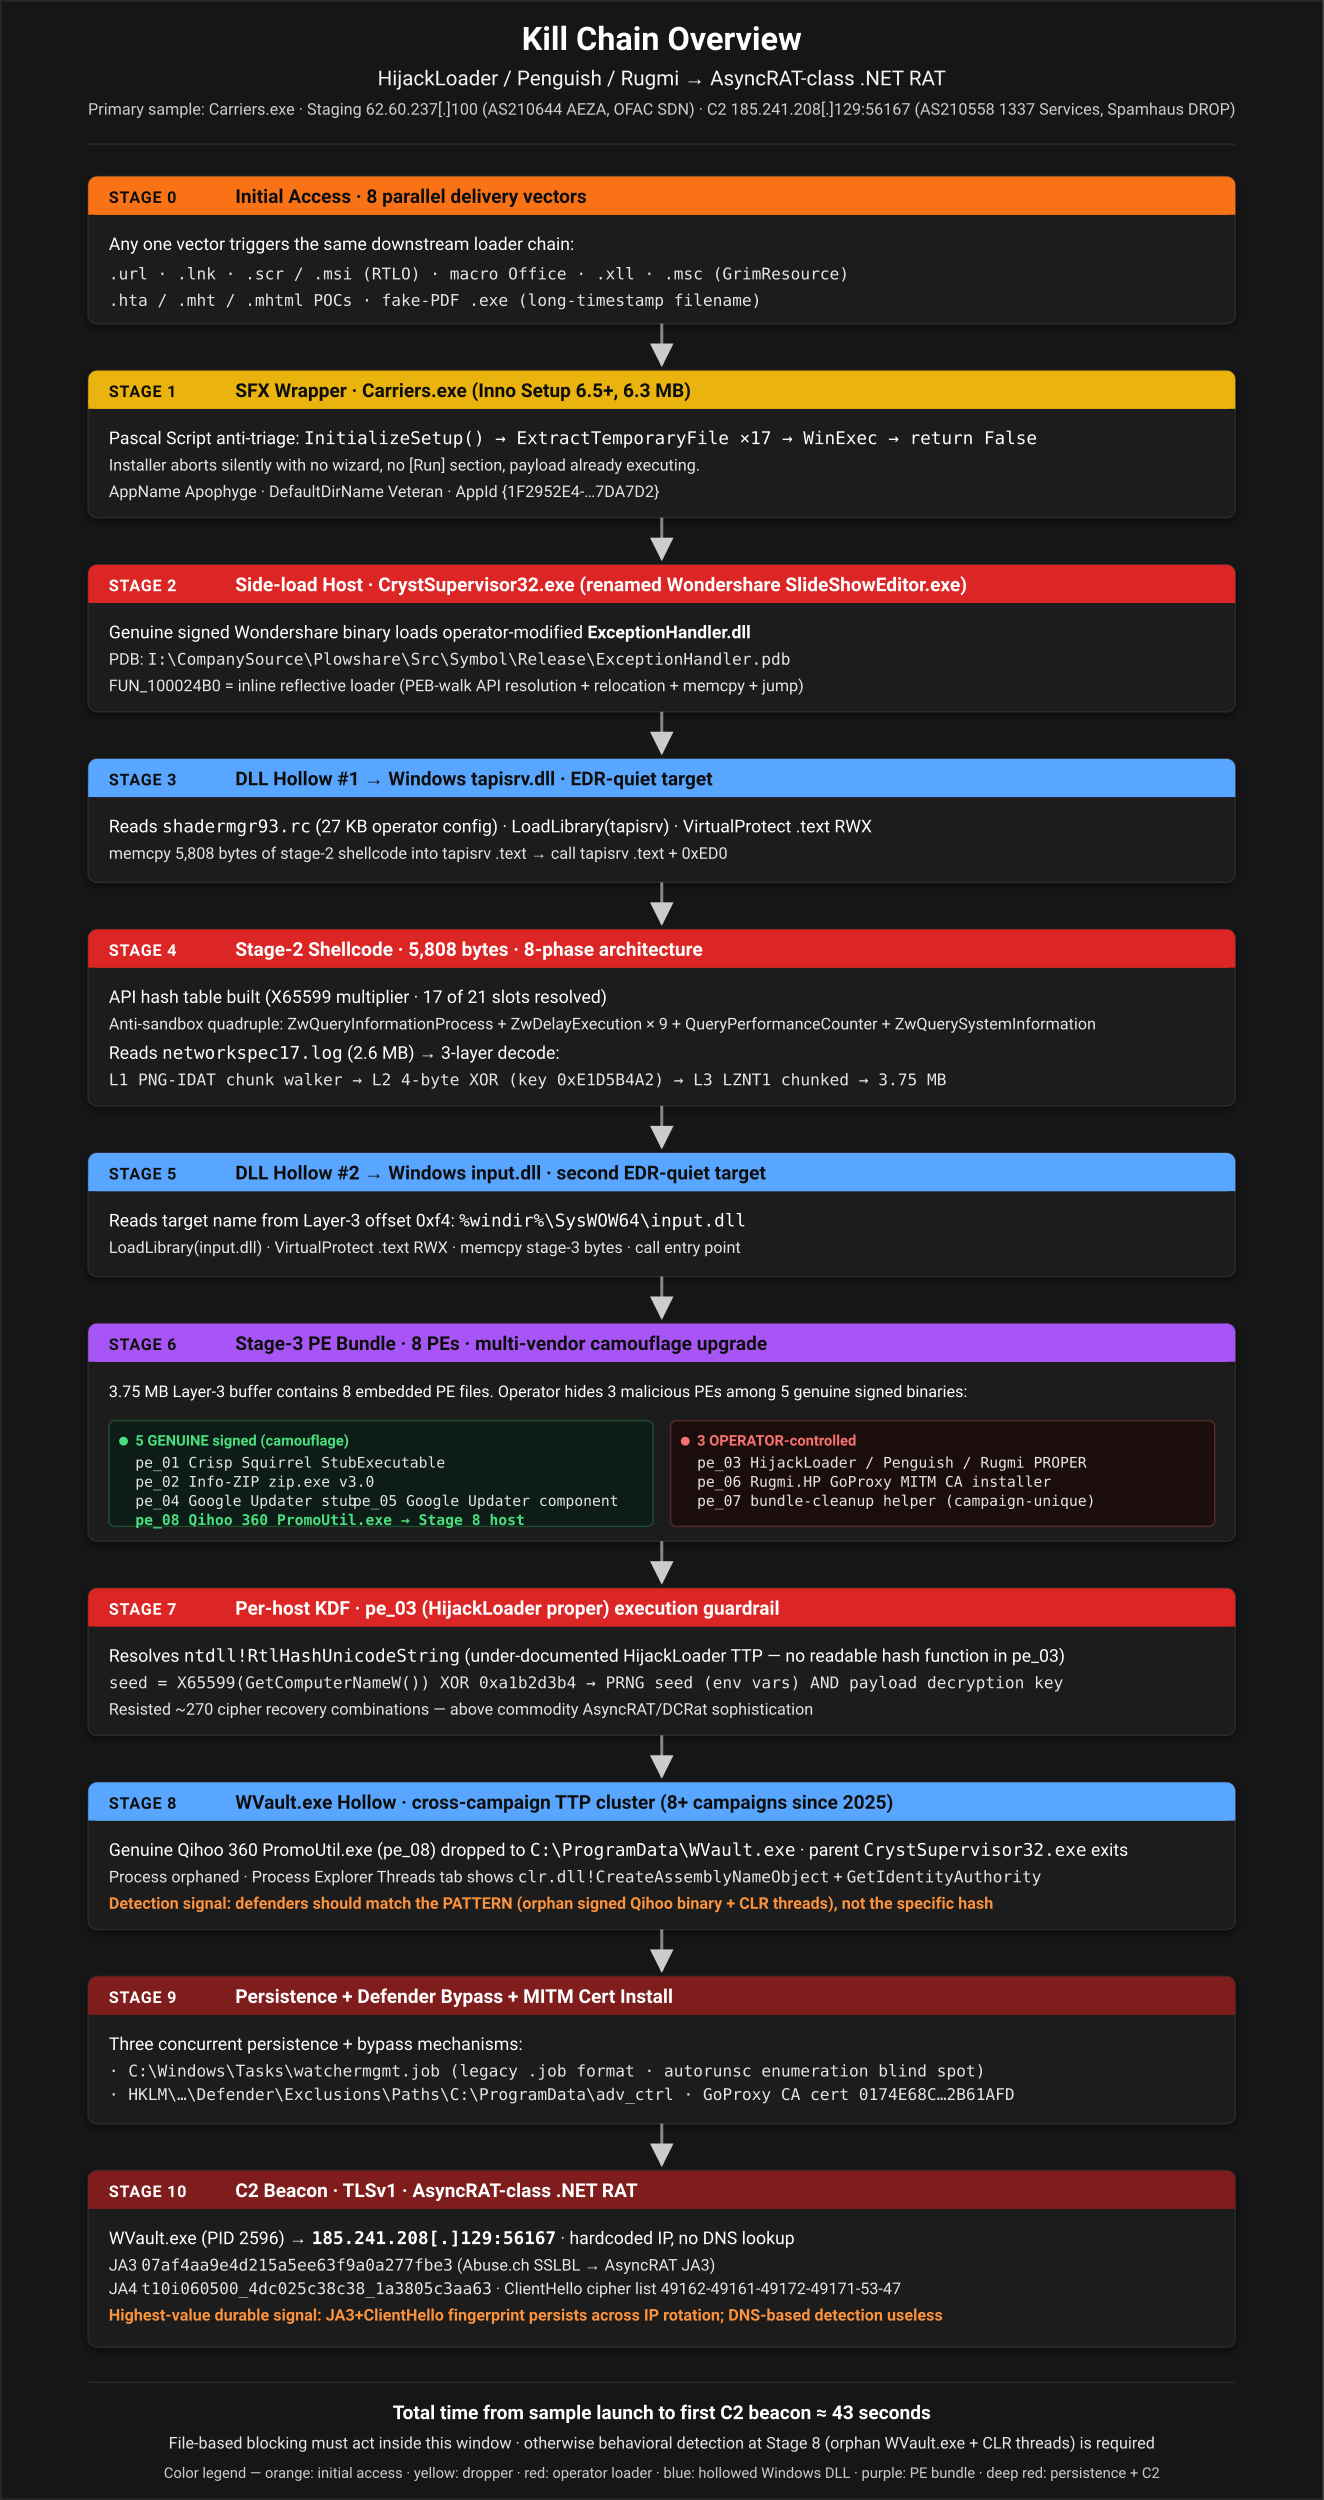
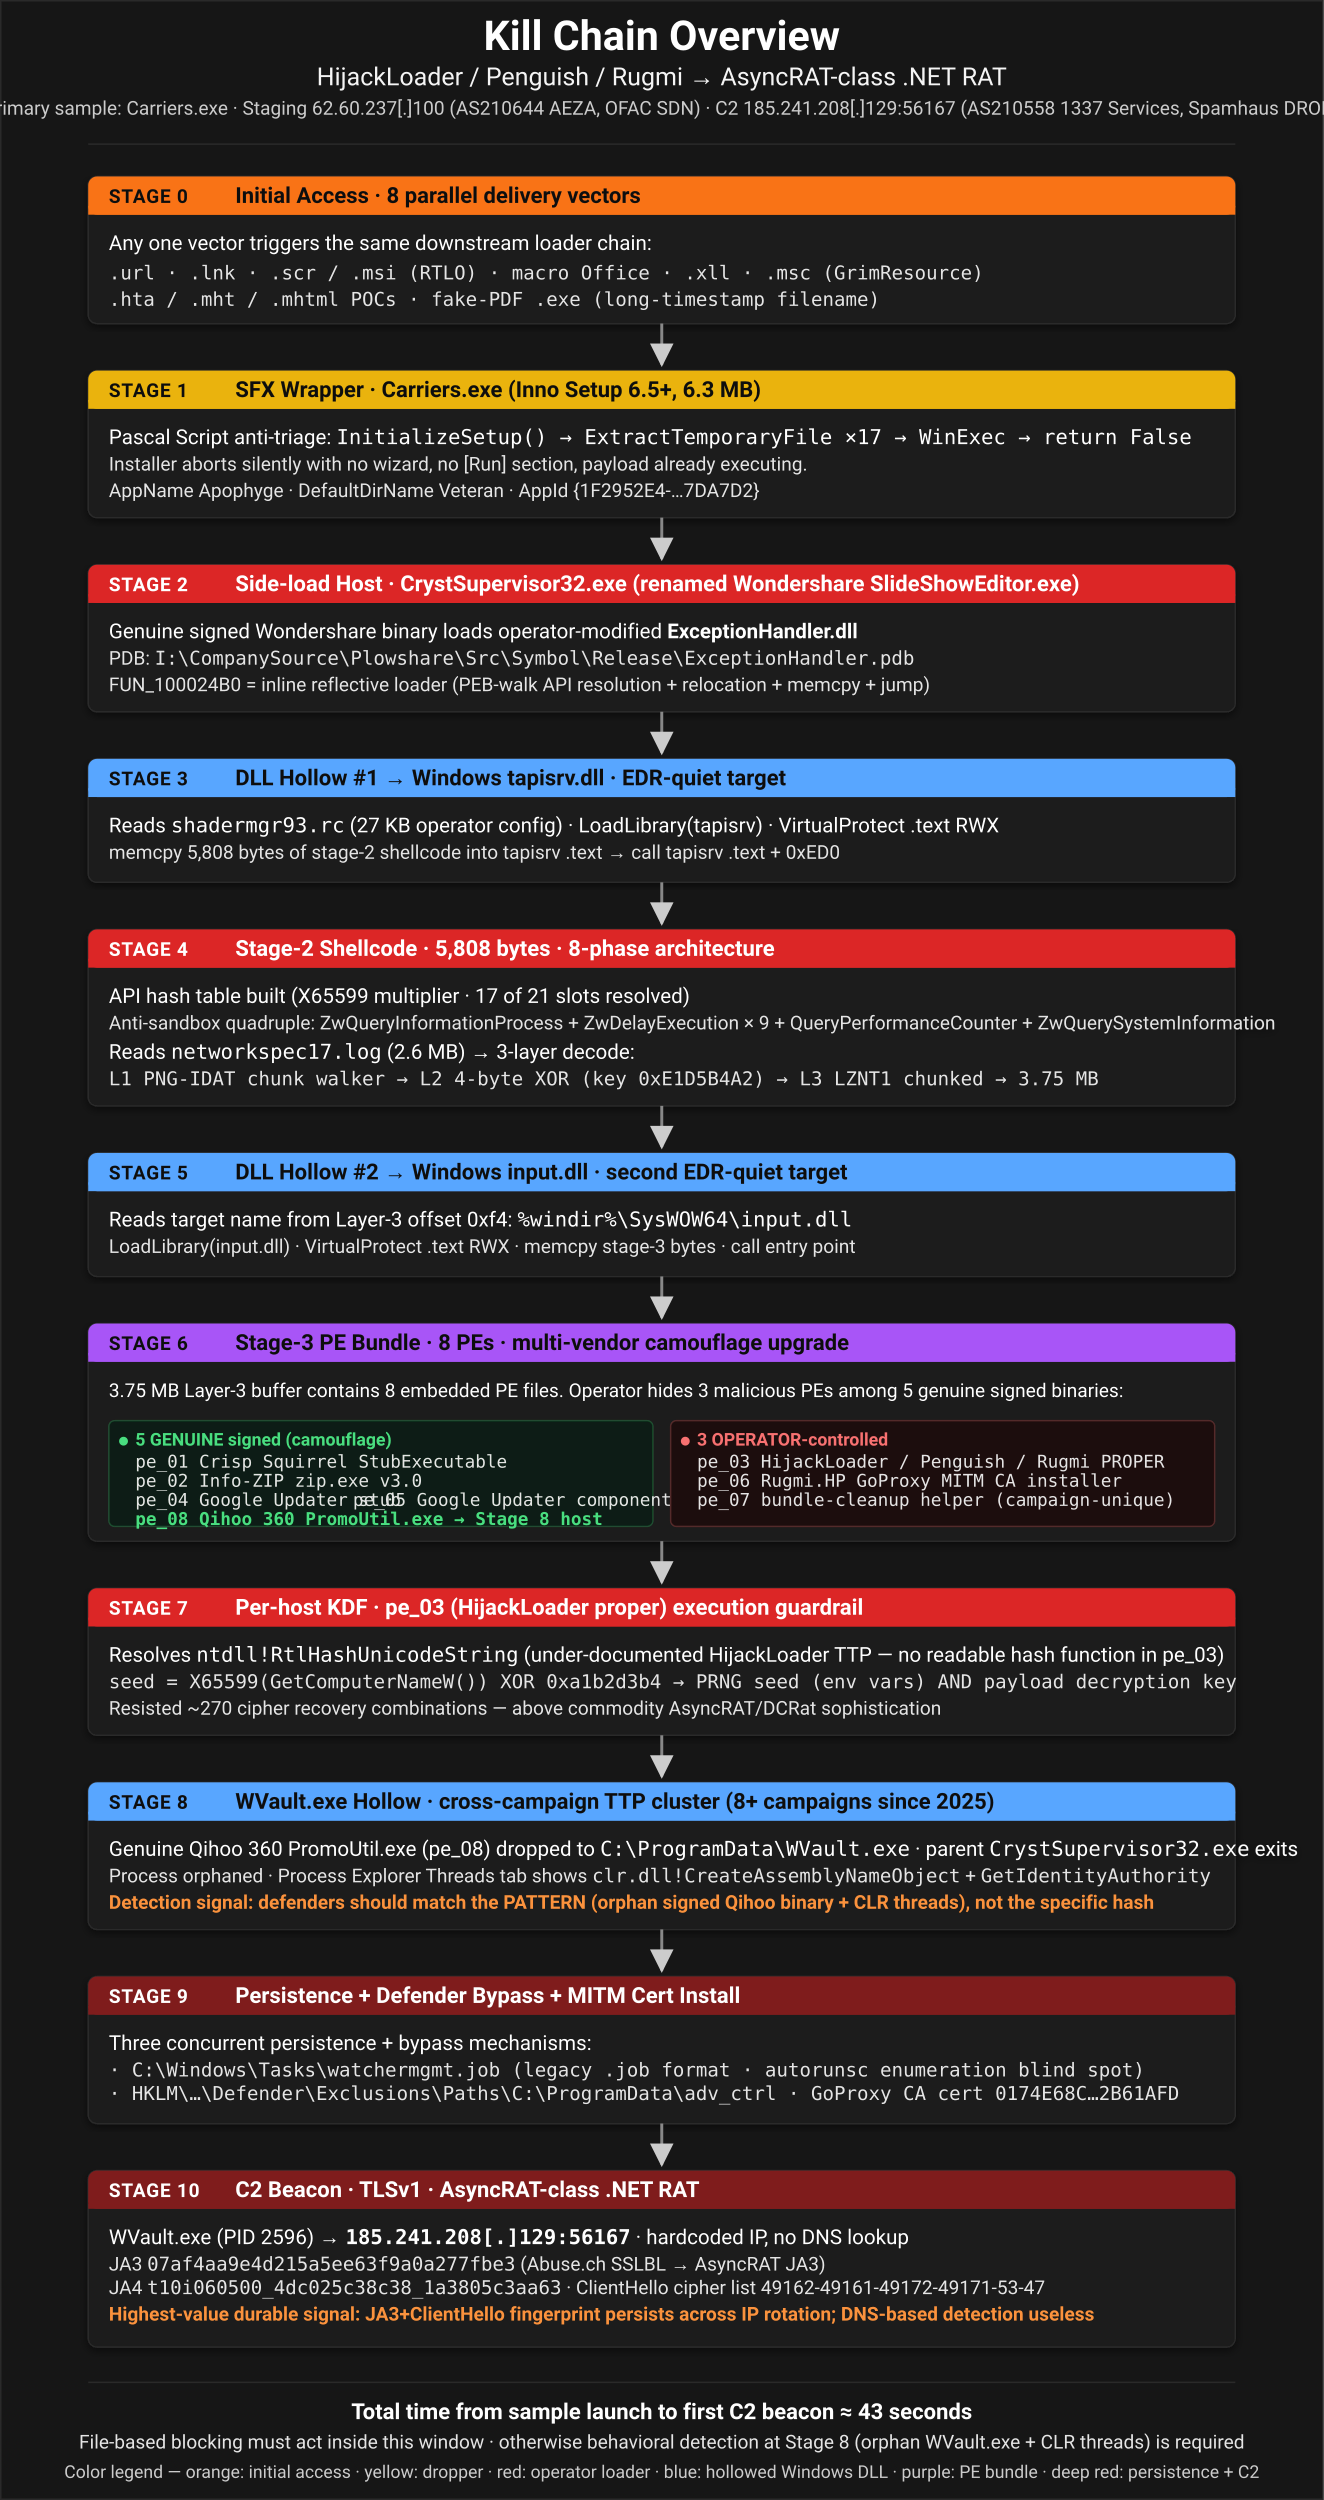
<svg xmlns="http://www.w3.org/2000/svg" viewBox="0 0 900 1700" font-family="-apple-system, BlinkMacSystemFont, 'Segoe UI', Roboto, 'Helvetica Neue', Arial, sans-serif">
  <defs>
    <marker id="arrow" viewBox="0 0 10 10" refX="9" refY="5" markerWidth="8" markerHeight="8" orient="auto">
      <path d="M 0 0 L 10 5 L 0 10 z" fill="#cccccc" />
    </marker>
    <filter id="cardShadow" x="-2%" y="-2%" width="104%" height="108%">
      <feDropShadow dx="0" dy="2" stdDeviation="3" flood-color="#000" flood-opacity="0.55" />
    </filter>
  </defs>
  <rect width="900" height="1700" fill="#161616" />
  <rect x="0.5" y="0.5" width="899" height="1699" fill="none" stroke="#2a2a2a" stroke-width="1" />
-   <text x="450" y="34" text-anchor="middle" font-size="22" font-weight="700" fill="#ffffff">Kill Chain Overview</text>
-   <text x="450" y="58" text-anchor="middle" font-size="14" fill="#f5f5f5">HijackLoader / Penguish / Rugmi  →  AsyncRAT-class .NET RAT</text>
-   <text x="450" y="78" text-anchor="middle" font-size="11" fill="#cccccc">Primary sample: Carriers.exe  ·  Staging 62.60.237[.]100 (AS210644 AEZA, OFAC SDN)  ·  C2 185.241.208[.]129:56167 (AS210558 1337 Services, Spamhaus DROP)</text>
+   <text x="450" y="34" text-anchor="middle" font-size="28" font-weight="700" fill="#ffffff">Kill Chain Overview</text>
+   <text x="450" y="58" text-anchor="middle" font-size="17" fill="#f5f5f5">HijackLoader / Penguish / Rugmi  →  AsyncRAT-class .NET RAT</text>
+   <text x="450" y="78" text-anchor="middle" font-size="13" fill="#cccccc">Primary sample: Carriers.exe  ·  Staging 62.60.237[.]100 (AS210644 AEZA, OFAC SDN)  ·  C2 185.241.208[.]129:56167 (AS210558 1337 Services, Spamhaus DROP)</text>
  <line x1="60" y1="98" x2="840" y2="98" stroke="#2a2a2a" stroke-width="1" />
  <g filter="url(#cardShadow)">
    <rect x="60" y="120" width="780" height="100" rx="6" fill="#1a1a1a" stroke="#2a2a2a" stroke-width="1" />
    <rect x="60" y="120" width="780" height="26" rx="6" fill="#f97316" />
    <rect x="60" y="140" width="780" height="6" fill="#f97316" />
-     <text x="74" y="138" font-size="11" font-weight="700" fill="#111111" letter-spacing="0.5">STAGE 0</text>
-     <text x="160" y="138" font-size="13" font-weight="600" fill="#111111">Initial Access · 8 parallel delivery vectors</text>
-     <text x="74" y="170" font-size="12" fill="#ffffff">Any one vector triggers the same downstream loader chain:</text>
-     <text x="74" y="190" font-size="11" fill="#e5e5e5" font-family="ui-monospace, 'Cascadia Mono', Menlo, monospace">.url  ·  .lnk  ·  .scr / .msi (RTLO)  ·  macro Office  ·  .xll  ·  .msc (GrimResource)</text>
-     <text x="74" y="208" font-size="11" fill="#e5e5e5" font-family="ui-monospace, 'Cascadia Mono', Menlo, monospace">.hta / .mht / .mhtml POCs  ·  fake-PDF .exe (long-timestamp filename)</text>
+     <text x="74" y="138" font-size="13" font-weight="700" fill="#111111" letter-spacing="0.5">STAGE 0</text>
+     <text x="160" y="138" font-size="15" font-weight="600" fill="#111111">Initial Access · 8 parallel delivery vectors</text>
+     <text x="74" y="170" font-size="14" fill="#ffffff">Any one vector triggers the same downstream loader chain:</text>
+     <text x="74" y="190" font-size="13" fill="#e5e5e5" font-family="ui-monospace, 'Cascadia Mono', Menlo, monospace">.url  ·  .lnk  ·  .scr / .msi (RTLO)  ·  macro Office  ·  .xll  ·  .msc (GrimResource)</text>
+     <text x="74" y="208" font-size="13" fill="#e5e5e5" font-family="ui-monospace, 'Cascadia Mono', Menlo, monospace">.hta / .mht / .mhtml POCs  ·  fake-PDF .exe (long-timestamp filename)</text>
  </g>
  <line x1="450" y1="220" x2="450" y2="248" stroke="#888888" stroke-width="2" marker-end="url(#arrow)" />
  <g filter="url(#cardShadow)">
    <rect x="60" y="252" width="780" height="100" rx="6" fill="#1a1a1a" stroke="#2a2a2a" stroke-width="1" />
    <rect x="60" y="252" width="780" height="26" rx="6" fill="#eab308" />
    <rect x="60" y="272" width="780" height="6" fill="#eab308" />
-     <text x="74" y="270" font-size="11" font-weight="700" fill="#111111" letter-spacing="0.5">STAGE 1</text>
-     <text x="160" y="270" font-size="13" font-weight="600" fill="#111111">SFX Wrapper · Carriers.exe (Inno Setup 6.5+, 6.3 MB)</text>
-     <text x="74" y="302" font-size="12" fill="#ffffff">Pascal Script anti-triage:  <tspan font-family="ui-monospace, 'Cascadia Mono', Menlo, monospace">InitializeSetup() → ExtractTemporaryFile ×17 → WinExec → return False</tspan>
+     <text x="74" y="270" font-size="13" font-weight="700" fill="#111111" letter-spacing="0.5">STAGE 1</text>
+     <text x="160" y="270" font-size="15" font-weight="600" fill="#111111">SFX Wrapper · Carriers.exe (Inno Setup 6.5+, 6.3 MB)</text>
+     <text x="74" y="302" font-size="14" fill="#ffffff">Pascal Script anti-triage:  <tspan font-family="ui-monospace, 'Cascadia Mono', Menlo, monospace">InitializeSetup() → ExtractTemporaryFile ×17 → WinExec → return False</tspan>
    </text>
-     <text x="74" y="320" font-size="11" fill="#e5e5e5">Installer aborts silently with no wizard, no [Run] section, payload already executing.</text>
-     <text x="74" y="338" font-size="11" fill="#e5e5e5">AppName Apophyge · DefaultDirName Veteran · AppId {1F2952E4-…7DA7D2}</text>
+     <text x="74" y="320" font-size="13" fill="#e5e5e5">Installer aborts silently with no wizard, no [Run] section, payload already executing.</text>
+     <text x="74" y="338" font-size="13" fill="#e5e5e5">AppName Apophyge · DefaultDirName Veteran · AppId {1F2952E4-…7DA7D2}</text>
  </g>
  <line x1="450" y1="352" x2="450" y2="380" stroke="#888888" stroke-width="2" marker-end="url(#arrow)" />
  <g filter="url(#cardShadow)">
    <rect x="60" y="384" width="780" height="100" rx="6" fill="#1a1a1a" stroke="#2a2a2a" stroke-width="1" />
    <rect x="60" y="384" width="780" height="26" rx="6" fill="#dc2626" />
    <rect x="60" y="404" width="780" height="6" fill="#dc2626" />
-     <text x="74" y="402" font-size="11" font-weight="700" fill="#ffffff" letter-spacing="0.5">STAGE 2</text>
-     <text x="160" y="402" font-size="13" font-weight="600" fill="#ffffff">Side-load Host · CrystSupervisor32.exe (renamed Wondershare SlideShowEditor.exe)</text>
-     <text x="74" y="434" font-size="12" fill="#ffffff">Genuine signed Wondershare binary loads operator-modified <tspan font-weight="600">ExceptionHandler.dll</tspan>
+     <text x="74" y="402" font-size="13" font-weight="700" fill="#ffffff" letter-spacing="0.5">STAGE 2</text>
+     <text x="160" y="402" font-size="15" font-weight="600" fill="#ffffff">Side-load Host · CrystSupervisor32.exe (renamed Wondershare SlideShowEditor.exe)</text>
+     <text x="74" y="434" font-size="14" fill="#ffffff">Genuine signed Wondershare binary loads operator-modified <tspan font-weight="600">ExceptionHandler.dll</tspan>
    </text>
-     <text x="74" y="452" font-size="11" fill="#e5e5e5">PDB: <tspan font-family="ui-monospace, 'Cascadia Mono', Menlo, monospace">I:\CompanySource\Plowshare\Src\Symbol\Release\ExceptionHandler.pdb</tspan>
+     <text x="74" y="452" font-size="13" fill="#e5e5e5">PDB: <tspan font-family="ui-monospace, 'Cascadia Mono', Menlo, monospace">I:\CompanySource\Plowshare\Src\Symbol\Release\ExceptionHandler.pdb</tspan>
    </text>
-     <text x="74" y="470" font-size="11" fill="#e5e5e5">FUN_100024B0 = inline reflective loader (PEB-walk API resolution + relocation + memcpy + jump)</text>
+     <text x="74" y="470" font-size="13" fill="#e5e5e5">FUN_100024B0 = inline reflective loader (PEB-walk API resolution + relocation + memcpy + jump)</text>
  </g>
  <line x1="450" y1="484" x2="450" y2="512" stroke="#888888" stroke-width="2" marker-end="url(#arrow)" />
  <g filter="url(#cardShadow)">
    <rect x="60" y="516" width="780" height="84" rx="6" fill="#1a1a1a" stroke="#2a2a2a" stroke-width="1" />
    <rect x="60" y="516" width="780" height="26" rx="6" fill="#58a6ff" />
    <rect x="60" y="536" width="780" height="6" fill="#58a6ff" />
-     <text x="74" y="534" font-size="11" font-weight="700" fill="#111111" letter-spacing="0.5">STAGE 3</text>
-     <text x="160" y="534" font-size="13" font-weight="600" fill="#111111">DLL Hollow #1  →  Windows tapisrv.dll  ·  EDR-quiet target</text>
-     <text x="74" y="566" font-size="12" fill="#ffffff">Reads <tspan font-family="ui-monospace, 'Cascadia Mono', Menlo, monospace">shadermgr93.rc</tspan> (27 KB operator config) · LoadLibrary(tapisrv) · VirtualProtect .text RWX</text>
-     <text x="74" y="584" font-size="11" fill="#e5e5e5">memcpy 5,808 bytes of stage-2 shellcode into tapisrv .text → call tapisrv .text + 0xED0</text>
+     <text x="74" y="534" font-size="13" font-weight="700" fill="#111111" letter-spacing="0.5">STAGE 3</text>
+     <text x="160" y="534" font-size="15" font-weight="600" fill="#111111">DLL Hollow #1  →  Windows tapisrv.dll  ·  EDR-quiet target</text>
+     <text x="74" y="566" font-size="14" fill="#ffffff">Reads <tspan font-family="ui-monospace, 'Cascadia Mono', Menlo, monospace">shadermgr93.rc</tspan> (27 KB operator config) · LoadLibrary(tapisrv) · VirtualProtect .text RWX</text>
+     <text x="74" y="584" font-size="13" fill="#e5e5e5">memcpy 5,808 bytes of stage-2 shellcode into tapisrv .text → call tapisrv .text + 0xED0</text>
  </g>
  <line x1="450" y1="600" x2="450" y2="628" stroke="#888888" stroke-width="2" marker-end="url(#arrow)" />
  <g filter="url(#cardShadow)">
    <rect x="60" y="632" width="780" height="120" rx="6" fill="#1a1a1a" stroke="#2a2a2a" stroke-width="1" />
    <rect x="60" y="632" width="780" height="26" rx="6" fill="#dc2626" />
    <rect x="60" y="652" width="780" height="6" fill="#dc2626" />
-     <text x="74" y="650" font-size="11" font-weight="700" fill="#ffffff" letter-spacing="0.5">STAGE 4</text>
-     <text x="160" y="650" font-size="13" font-weight="600" fill="#ffffff">Stage-2 Shellcode · 5,808 bytes · 8-phase architecture</text>
-     <text x="74" y="682" font-size="12" fill="#ffffff">API hash table built (X65599 multiplier · 17 of 21 slots resolved)</text>
-     <text x="74" y="700" font-size="11" fill="#e5e5e5">Anti-sandbox quadruple: ZwQueryInformationProcess + ZwDelayExecution × 9 + QueryPerformanceCounter + ZwQuerySystemInformation</text>
-     <text x="74" y="720" font-size="12" fill="#ffffff">Reads <tspan font-family="ui-monospace, 'Cascadia Mono', Menlo, monospace">networkspec17.log</tspan> (2.6 MB) → 3-layer decode:</text>
-     <text x="74" y="738" font-size="11" fill="#e5e5e5" font-family="ui-monospace, 'Cascadia Mono', Menlo, monospace">L1 PNG-IDAT chunk walker  →  L2 4-byte XOR (key 0xE1D5B4A2)  →  L3 LZNT1 chunked  →  3.75 MB</text>
+     <text x="74" y="650" font-size="13" font-weight="700" fill="#ffffff" letter-spacing="0.5">STAGE 4</text>
+     <text x="160" y="650" font-size="15" font-weight="600" fill="#ffffff">Stage-2 Shellcode · 5,808 bytes · 8-phase architecture</text>
+     <text x="74" y="682" font-size="14" fill="#ffffff">API hash table built (X65599 multiplier · 17 of 21 slots resolved)</text>
+     <text x="74" y="700" font-size="13" fill="#e5e5e5">Anti-sandbox quadruple: ZwQueryInformationProcess + ZwDelayExecution × 9 + QueryPerformanceCounter + ZwQuerySystemInformation</text>
+     <text x="74" y="720" font-size="14" fill="#ffffff">Reads <tspan font-family="ui-monospace, 'Cascadia Mono', Menlo, monospace">networkspec17.log</tspan> (2.6 MB) → 3-layer decode:</text>
+     <text x="74" y="738" font-size="13" fill="#e5e5e5" font-family="ui-monospace, 'Cascadia Mono', Menlo, monospace">L1 PNG-IDAT chunk walker  →  L2 4-byte XOR (key 0xE1D5B4A2)  →  L3 LZNT1 chunked  →  3.75 MB</text>
  </g>
  <line x1="450" y1="752" x2="450" y2="780" stroke="#888888" stroke-width="2" marker-end="url(#arrow)" />
  <g filter="url(#cardShadow)">
    <rect x="60" y="784" width="780" height="84" rx="6" fill="#1a1a1a" stroke="#2a2a2a" stroke-width="1" />
    <rect x="60" y="784" width="780" height="26" rx="6" fill="#58a6ff" />
    <rect x="60" y="804" width="780" height="6" fill="#58a6ff" />
-     <text x="74" y="802" font-size="11" font-weight="700" fill="#111111" letter-spacing="0.5">STAGE 5</text>
-     <text x="160" y="802" font-size="13" font-weight="600" fill="#111111">DLL Hollow #2  →  Windows input.dll  ·  second EDR-quiet target</text>
-     <text x="74" y="834" font-size="12" fill="#ffffff">Reads target name from Layer-3 offset 0xf4: <tspan font-family="ui-monospace, 'Cascadia Mono', Menlo, monospace">%windir%\SysWOW64\input.dll</tspan>
+     <text x="74" y="802" font-size="13" font-weight="700" fill="#111111" letter-spacing="0.5">STAGE 5</text>
+     <text x="160" y="802" font-size="15" font-weight="600" fill="#111111">DLL Hollow #2  →  Windows input.dll  ·  second EDR-quiet target</text>
+     <text x="74" y="834" font-size="14" fill="#ffffff">Reads target name from Layer-3 offset 0xf4: <tspan font-family="ui-monospace, 'Cascadia Mono', Menlo, monospace">%windir%\SysWOW64\input.dll</tspan>
    </text>
-     <text x="74" y="852" font-size="11" fill="#e5e5e5">LoadLibrary(input.dll) · VirtualProtect .text RWX · memcpy stage-3 bytes · call entry point</text>
+     <text x="74" y="852" font-size="13" fill="#e5e5e5">LoadLibrary(input.dll) · VirtualProtect .text RWX · memcpy stage-3 bytes · call entry point</text>
  </g>
  <line x1="450" y1="868" x2="450" y2="896" stroke="#888888" stroke-width="2" marker-end="url(#arrow)" />
  <g filter="url(#cardShadow)">
    <rect x="60" y="900" width="780" height="148" rx="6" fill="#1a1a1a" stroke="#2a2a2a" stroke-width="1" />
    <rect x="60" y="900" width="780" height="26" rx="6" fill="#a855f7" />
    <rect x="60" y="920" width="780" height="6" fill="#a855f7" />
-     <text x="74" y="918" font-size="11" font-weight="700" fill="#111111" letter-spacing="0.5">STAGE 6</text>
-     <text x="160" y="918" font-size="13" font-weight="600" fill="#111111">Stage-3 PE Bundle · 8 PEs · multi-vendor camouflage upgrade</text>
-     <text x="74" y="950" font-size="11" fill="#ffffff">3.75 MB Layer-3 buffer contains 8 embedded PE files. Operator hides 3 malicious PEs among 5 genuine signed binaries:</text>
+     <text x="74" y="918" font-size="13" font-weight="700" fill="#111111" letter-spacing="0.5">STAGE 6</text>
+     <text x="160" y="918" font-size="15" font-weight="600" fill="#111111">Stage-3 PE Bundle · 8 PEs · multi-vendor camouflage upgrade</text>
+     <text x="74" y="950" font-size="13" fill="#ffffff">3.75 MB Layer-3 buffer contains 8 embedded PE files. Operator hides 3 malicious PEs among 5 genuine signed binaries:</text>
    <rect x="74" y="966" width="370" height="72" rx="4" fill="#0a1f12" stroke="#4ade8040" />
    <circle cx="84" cy="980" r="3" fill="#4ade80" />
-     <text x="92" y="983" font-size="10" font-weight="600" fill="#4ade80">5 GENUINE signed (camouflage)</text>
-     <text x="92" y="998" font-size="10" fill="#e5e5e5" font-family="ui-monospace, 'Cascadia Mono', Menlo, monospace">pe_01  Crisp Squirrel StubExecutable</text>
-     <text x="92" y="1011" font-size="10" fill="#e5e5e5" font-family="ui-monospace, 'Cascadia Mono', Menlo, monospace">pe_02  Info-ZIP zip.exe v3.0</text>
-     <text x="92" y="1024" font-size="10" fill="#e5e5e5" font-family="ui-monospace, 'Cascadia Mono', Menlo, monospace">pe_04  Google Updater stub</text>
-     <text x="240" y="1024" font-size="10" fill="#e5e5e5" font-family="ui-monospace, 'Cascadia Mono', Menlo, monospace">pe_05  Google Updater component</text>
-     <text x="92" y="1037" font-size="10" font-weight="600" fill="#4ade80" font-family="ui-monospace, 'Cascadia Mono', Menlo, monospace">pe_08  Qihoo 360 PromoUtil.exe  →  Stage 8 host</text>
+     <text x="92" y="983" font-size="12" font-weight="600" fill="#4ade80">5 GENUINE signed (camouflage)</text>
+     <text x="92" y="998" font-size="12" fill="#e5e5e5" font-family="ui-monospace, 'Cascadia Mono', Menlo, monospace">pe_01  Crisp Squirrel StubExecutable</text>
+     <text x="92" y="1011" font-size="12" fill="#e5e5e5" font-family="ui-monospace, 'Cascadia Mono', Menlo, monospace">pe_02  Info-ZIP zip.exe v3.0</text>
+     <text x="92" y="1024" font-size="12" fill="#e5e5e5" font-family="ui-monospace, 'Cascadia Mono', Menlo, monospace">pe_04  Google Updater stub</text>
+     <text x="240" y="1024" font-size="12" fill="#e5e5e5" font-family="ui-monospace, 'Cascadia Mono', Menlo, monospace">pe_05  Google Updater component</text>
+     <text x="92" y="1037" font-size="12" font-weight="600" fill="#4ade80" font-family="ui-monospace, 'Cascadia Mono', Menlo, monospace">pe_08  Qihoo 360 PromoUtil.exe  →  Stage 8 host</text>
    <rect x="456" y="966" width="370" height="72" rx="4" fill="#1f0e0e" stroke="#f8717140" />
    <circle cx="466" cy="980" r="3" fill="#f87171" />
-     <text x="474" y="983" font-size="10" font-weight="600" fill="#f87171">3 OPERATOR-controlled</text>
-     <text x="474" y="998" font-size="10" fill="#e5e5e5" font-family="ui-monospace, 'Cascadia Mono', Menlo, monospace">pe_03  HijackLoader / Penguish / Rugmi PROPER</text>
-     <text x="474" y="1011" font-size="10" fill="#e5e5e5" font-family="ui-monospace, 'Cascadia Mono', Menlo, monospace">pe_06  Rugmi.HP GoProxy MITM CA installer</text>
-     <text x="474" y="1024" font-size="10" fill="#e5e5e5" font-family="ui-monospace, 'Cascadia Mono', Menlo, monospace">pe_07  bundle-cleanup helper (campaign-unique)</text>
+     <text x="474" y="983" font-size="12" font-weight="600" fill="#f87171">3 OPERATOR-controlled</text>
+     <text x="474" y="998" font-size="12" fill="#e5e5e5" font-family="ui-monospace, 'Cascadia Mono', Menlo, monospace">pe_03  HijackLoader / Penguish / Rugmi PROPER</text>
+     <text x="474" y="1011" font-size="12" fill="#e5e5e5" font-family="ui-monospace, 'Cascadia Mono', Menlo, monospace">pe_06  Rugmi.HP GoProxy MITM CA installer</text>
+     <text x="474" y="1024" font-size="12" fill="#e5e5e5" font-family="ui-monospace, 'Cascadia Mono', Menlo, monospace">pe_07  bundle-cleanup helper (campaign-unique)</text>
  </g>
  <line x1="450" y1="1048" x2="450" y2="1076" stroke="#888888" stroke-width="2" marker-end="url(#arrow)" />
  <g filter="url(#cardShadow)">
    <rect x="60" y="1080" width="780" height="100" rx="6" fill="#1a1a1a" stroke="#2a2a2a" stroke-width="1" />
    <rect x="60" y="1080" width="780" height="26" rx="6" fill="#dc2626" />
    <rect x="60" y="1100" width="780" height="6" fill="#dc2626" />
-     <text x="74" y="1098" font-size="11" font-weight="700" fill="#ffffff" letter-spacing="0.5">STAGE 7</text>
-     <text x="160" y="1098" font-size="13" font-weight="600" fill="#ffffff">Per-host KDF · pe_03 (HijackLoader proper) execution guardrail</text>
-     <text x="74" y="1130" font-size="12" fill="#ffffff">Resolves <tspan font-family="ui-monospace, 'Cascadia Mono', Menlo, monospace">ntdll!RtlHashUnicodeString</tspan> (under-documented HijackLoader TTP — no readable hash function in pe_03)</text>
-     <text x="74" y="1148" font-size="11" fill="#e5e5e5" font-family="ui-monospace, 'Cascadia Mono', Menlo, monospace">seed = X65599(GetComputerNameW())  XOR  0xa1b2d3b4   →   PRNG seed (env vars) AND payload decryption key</text>
-     <text x="74" y="1166" font-size="11" fill="#e5e5e5">Resisted ~270 cipher recovery combinations — above commodity AsyncRAT/DCRat sophistication</text>
+     <text x="74" y="1098" font-size="13" font-weight="700" fill="#ffffff" letter-spacing="0.5">STAGE 7</text>
+     <text x="160" y="1098" font-size="15" font-weight="600" fill="#ffffff">Per-host KDF · pe_03 (HijackLoader proper) execution guardrail</text>
+     <text x="74" y="1130" font-size="14" fill="#ffffff">Resolves <tspan font-family="ui-monospace, 'Cascadia Mono', Menlo, monospace">ntdll!RtlHashUnicodeString</tspan> (under-documented HijackLoader TTP — no readable hash function in pe_03)</text>
+     <text x="74" y="1148" font-size="13" fill="#e5e5e5" font-family="ui-monospace, 'Cascadia Mono', Menlo, monospace">seed = X65599(GetComputerNameW())  XOR  0xa1b2d3b4   →   PRNG seed (env vars) AND payload decryption key</text>
+     <text x="74" y="1166" font-size="13" fill="#e5e5e5">Resisted ~270 cipher recovery combinations — above commodity AsyncRAT/DCRat sophistication</text>
  </g>
  <line x1="450" y1="1180" x2="450" y2="1208" stroke="#888888" stroke-width="2" marker-end="url(#arrow)" />
  <g filter="url(#cardShadow)">
    <rect x="60" y="1212" width="780" height="100" rx="6" fill="#1a1a1a" stroke="#2a2a2a" stroke-width="1" />
    <rect x="60" y="1212" width="780" height="26" rx="6" fill="#58a6ff" />
    <rect x="60" y="1232" width="780" height="6" fill="#58a6ff" />
-     <text x="74" y="1230" font-size="11" font-weight="700" fill="#111111" letter-spacing="0.5">STAGE 8</text>
-     <text x="160" y="1230" font-size="13" font-weight="600" fill="#111111">WVault.exe Hollow  ·  cross-campaign TTP cluster (8+ campaigns since 2025)</text>
-     <text x="74" y="1262" font-size="12" fill="#ffffff">Genuine Qihoo 360 PromoUtil.exe (pe_08) dropped to <tspan font-family="ui-monospace, 'Cascadia Mono', Menlo, monospace">C:\ProgramData\WVault.exe</tspan> · parent <tspan font-family="ui-monospace, 'Cascadia Mono', Menlo, monospace">CrystSupervisor32.exe</tspan> exits</text>
-     <text x="74" y="1280" font-size="11" fill="#e5e5e5">Process orphaned · Process Explorer Threads tab shows <tspan font-family="ui-monospace, 'Cascadia Mono', Menlo, monospace">clr.dll!CreateAssemblyNameObject</tspan> + <tspan font-family="ui-monospace, 'Cascadia Mono', Menlo, monospace">GetIdentityAuthority</tspan>
+     <text x="74" y="1230" font-size="13" font-weight="700" fill="#111111" letter-spacing="0.5">STAGE 8</text>
+     <text x="160" y="1230" font-size="15" font-weight="600" fill="#111111">WVault.exe Hollow  ·  cross-campaign TTP cluster (8+ campaigns since 2025)</text>
+     <text x="74" y="1262" font-size="14" fill="#ffffff">Genuine Qihoo 360 PromoUtil.exe (pe_08) dropped to <tspan font-family="ui-monospace, 'Cascadia Mono', Menlo, monospace">C:\ProgramData\WVault.exe</tspan> · parent <tspan font-family="ui-monospace, 'Cascadia Mono', Menlo, monospace">CrystSupervisor32.exe</tspan> exits</text>
+     <text x="74" y="1280" font-size="13" fill="#e5e5e5">Process orphaned · Process Explorer Threads tab shows <tspan font-family="ui-monospace, 'Cascadia Mono', Menlo, monospace">clr.dll!CreateAssemblyNameObject</tspan> + <tspan font-family="ui-monospace, 'Cascadia Mono', Menlo, monospace">GetIdentityAuthority</tspan>
    </text>
-     <text x="74" y="1298" font-size="11" fill="#fb923c" font-weight="600">Detection signal: defenders should match the PATTERN (orphan signed Qihoo binary + CLR threads), not the specific hash</text>
+     <text x="74" y="1298" font-size="13" fill="#fb923c" font-weight="600">Detection signal: defenders should match the PATTERN (orphan signed Qihoo binary + CLR threads), not the specific hash</text>
  </g>
  <line x1="450" y1="1312" x2="450" y2="1340" stroke="#888888" stroke-width="2" marker-end="url(#arrow)" />
  <g filter="url(#cardShadow)">
    <rect x="60" y="1344" width="780" height="100" rx="6" fill="#1a1a1a" stroke="#2a2a2a" stroke-width="1" />
    <rect x="60" y="1344" width="780" height="26" rx="6" fill="#7f1d1d" />
    <rect x="60" y="1364" width="780" height="6" fill="#7f1d1d" />
-     <text x="74" y="1362" font-size="11" font-weight="700" fill="#ffffff" letter-spacing="0.5">STAGE 9</text>
-     <text x="160" y="1362" font-size="13" font-weight="600" fill="#ffffff">Persistence + Defender Bypass + MITM Cert Install</text>
-     <text x="74" y="1394" font-size="12" fill="#ffffff">Three concurrent persistence + bypass mechanisms:</text>
-     <text x="74" y="1412" font-size="11" fill="#e5e5e5" font-family="ui-monospace, 'Cascadia Mono', Menlo, monospace">·  C:\Windows\Tasks\watchermgmt.job   (legacy .job format · autorunsc enumeration blind spot)</text>
-     <text x="74" y="1428" font-size="11" fill="#e5e5e5" font-family="ui-monospace, 'Cascadia Mono', Menlo, monospace">·  HKLM\…\Defender\Exclusions\Paths\C:\ProgramData\adv_ctrl   ·   GoProxy CA cert  0174E68C…2B61AFD</text>
+     <text x="74" y="1362" font-size="13" font-weight="700" fill="#ffffff" letter-spacing="0.5">STAGE 9</text>
+     <text x="160" y="1362" font-size="15" font-weight="600" fill="#ffffff">Persistence + Defender Bypass + MITM Cert Install</text>
+     <text x="74" y="1394" font-size="14" fill="#ffffff">Three concurrent persistence + bypass mechanisms:</text>
+     <text x="74" y="1412" font-size="13" fill="#e5e5e5" font-family="ui-monospace, 'Cascadia Mono', Menlo, monospace">·  C:\Windows\Tasks\watchermgmt.job   (legacy .job format · autorunsc enumeration blind spot)</text>
+     <text x="74" y="1428" font-size="13" fill="#e5e5e5" font-family="ui-monospace, 'Cascadia Mono', Menlo, monospace">·  HKLM\…\Defender\Exclusions\Paths\C:\ProgramData\adv_ctrl   ·   GoProxy CA cert  0174E68C…2B61AFD</text>
  </g>
  <line x1="450" y1="1444" x2="450" y2="1472" stroke="#888888" stroke-width="2" marker-end="url(#arrow)" />
  <g filter="url(#cardShadow)">
    <rect x="60" y="1476" width="780" height="120" rx="6" fill="#1a1a1a" stroke="#2a2a2a" stroke-width="1" />
    <rect x="60" y="1476" width="780" height="26" rx="6" fill="#7f1d1d" />
    <rect x="60" y="1496" width="780" height="6" fill="#7f1d1d" />
-     <text x="74" y="1494" font-size="11" font-weight="700" fill="#ffffff" letter-spacing="0.5">STAGE 10</text>
-     <text x="160" y="1494" font-size="13" font-weight="600" fill="#ffffff">C2 Beacon  ·  TLSv1  ·  AsyncRAT-class .NET RAT</text>
-     <text x="74" y="1526" font-size="12" fill="#ffffff">WVault.exe (PID 2596)  →  <tspan font-family="ui-monospace, 'Cascadia Mono', Menlo, monospace" font-weight="600">185.241.208[.]129:56167</tspan>  ·  hardcoded IP, no DNS lookup</text>
-     <text x="74" y="1544" font-size="11" fill="#e5e5e5">JA3  <tspan font-family="ui-monospace, 'Cascadia Mono', Menlo, monospace">07af4aa9e4d215a5ee63f9a0a277fbe3</tspan>  (Abuse.ch SSLBL → AsyncRAT JA3)</text>
-     <text x="74" y="1560" font-size="11" fill="#e5e5e5">JA4  <tspan font-family="ui-monospace, 'Cascadia Mono', Menlo, monospace">t10i060500_4dc025c38c38_1a3805c3aa63</tspan>  ·  ClientHello cipher list 49162-49161-49172-49171-53-47</text>
-     <text x="74" y="1578" font-size="11" fill="#fb923c" font-weight="600">Highest-value durable signal: JA3+ClientHello fingerprint persists across IP rotation; DNS-based detection useless</text>
+     <text x="74" y="1494" font-size="13" font-weight="700" fill="#ffffff" letter-spacing="0.5">STAGE 10</text>
+     <text x="160" y="1494" font-size="15" font-weight="600" fill="#ffffff">C2 Beacon  ·  TLSv1  ·  AsyncRAT-class .NET RAT</text>
+     <text x="74" y="1526" font-size="14" fill="#ffffff">WVault.exe (PID 2596)  →  <tspan font-family="ui-monospace, 'Cascadia Mono', Menlo, monospace" font-weight="600">185.241.208[.]129:56167</tspan>  ·  hardcoded IP, no DNS lookup</text>
+     <text x="74" y="1544" font-size="13" fill="#e5e5e5">JA3  <tspan font-family="ui-monospace, 'Cascadia Mono', Menlo, monospace">07af4aa9e4d215a5ee63f9a0a277fbe3</tspan>  (Abuse.ch SSLBL → AsyncRAT JA3)</text>
+     <text x="74" y="1560" font-size="13" fill="#e5e5e5">JA4  <tspan font-family="ui-monospace, 'Cascadia Mono', Menlo, monospace">t10i060500_4dc025c38c38_1a3805c3aa63</tspan>  ·  ClientHello cipher list 49162-49161-49172-49171-53-47</text>
+     <text x="74" y="1578" font-size="13" fill="#fb923c" font-weight="600">Highest-value durable signal: JA3+ClientHello fingerprint persists across IP rotation; DNS-based detection useless</text>
  </g>
  <line x1="60" y1="1620" x2="840" y2="1620" stroke="#2a2a2a" stroke-width="1" />
-   <text x="450" y="1645" text-anchor="middle" font-size="13" font-weight="600" fill="#ffffff">Total time from sample launch to first C2 beacon  ≈  43 seconds</text>
-   <text x="450" y="1665" text-anchor="middle" font-size="11" fill="#e5e5e5">File-based blocking must act inside this window  ·  otherwise behavioral detection at Stage 8 (orphan WVault.exe + CLR threads) is required</text>
-   <text x="450" y="1685" text-anchor="middle" font-size="10" fill="#cccccc">Color legend  —  orange: initial access · yellow: dropper · red: operator loader · blue: hollowed Windows DLL · purple: PE bundle · deep red: persistence + C2</text>
+   <text x="450" y="1645" text-anchor="middle" font-size="15" font-weight="600" fill="#ffffff">Total time from sample launch to first C2 beacon  ≈  43 seconds</text>
+   <text x="450" y="1665" text-anchor="middle" font-size="13" fill="#e5e5e5">File-based blocking must act inside this window  ·  otherwise behavioral detection at Stage 8 (orphan WVault.exe + CLR threads) is required</text>
+   <text x="450" y="1685" text-anchor="middle" font-size="12" fill="#cccccc">Color legend  —  orange: initial access · yellow: dropper · red: operator loader · blue: hollowed Windows DLL · purple: PE bundle · deep red: persistence + C2</text>
</svg>
